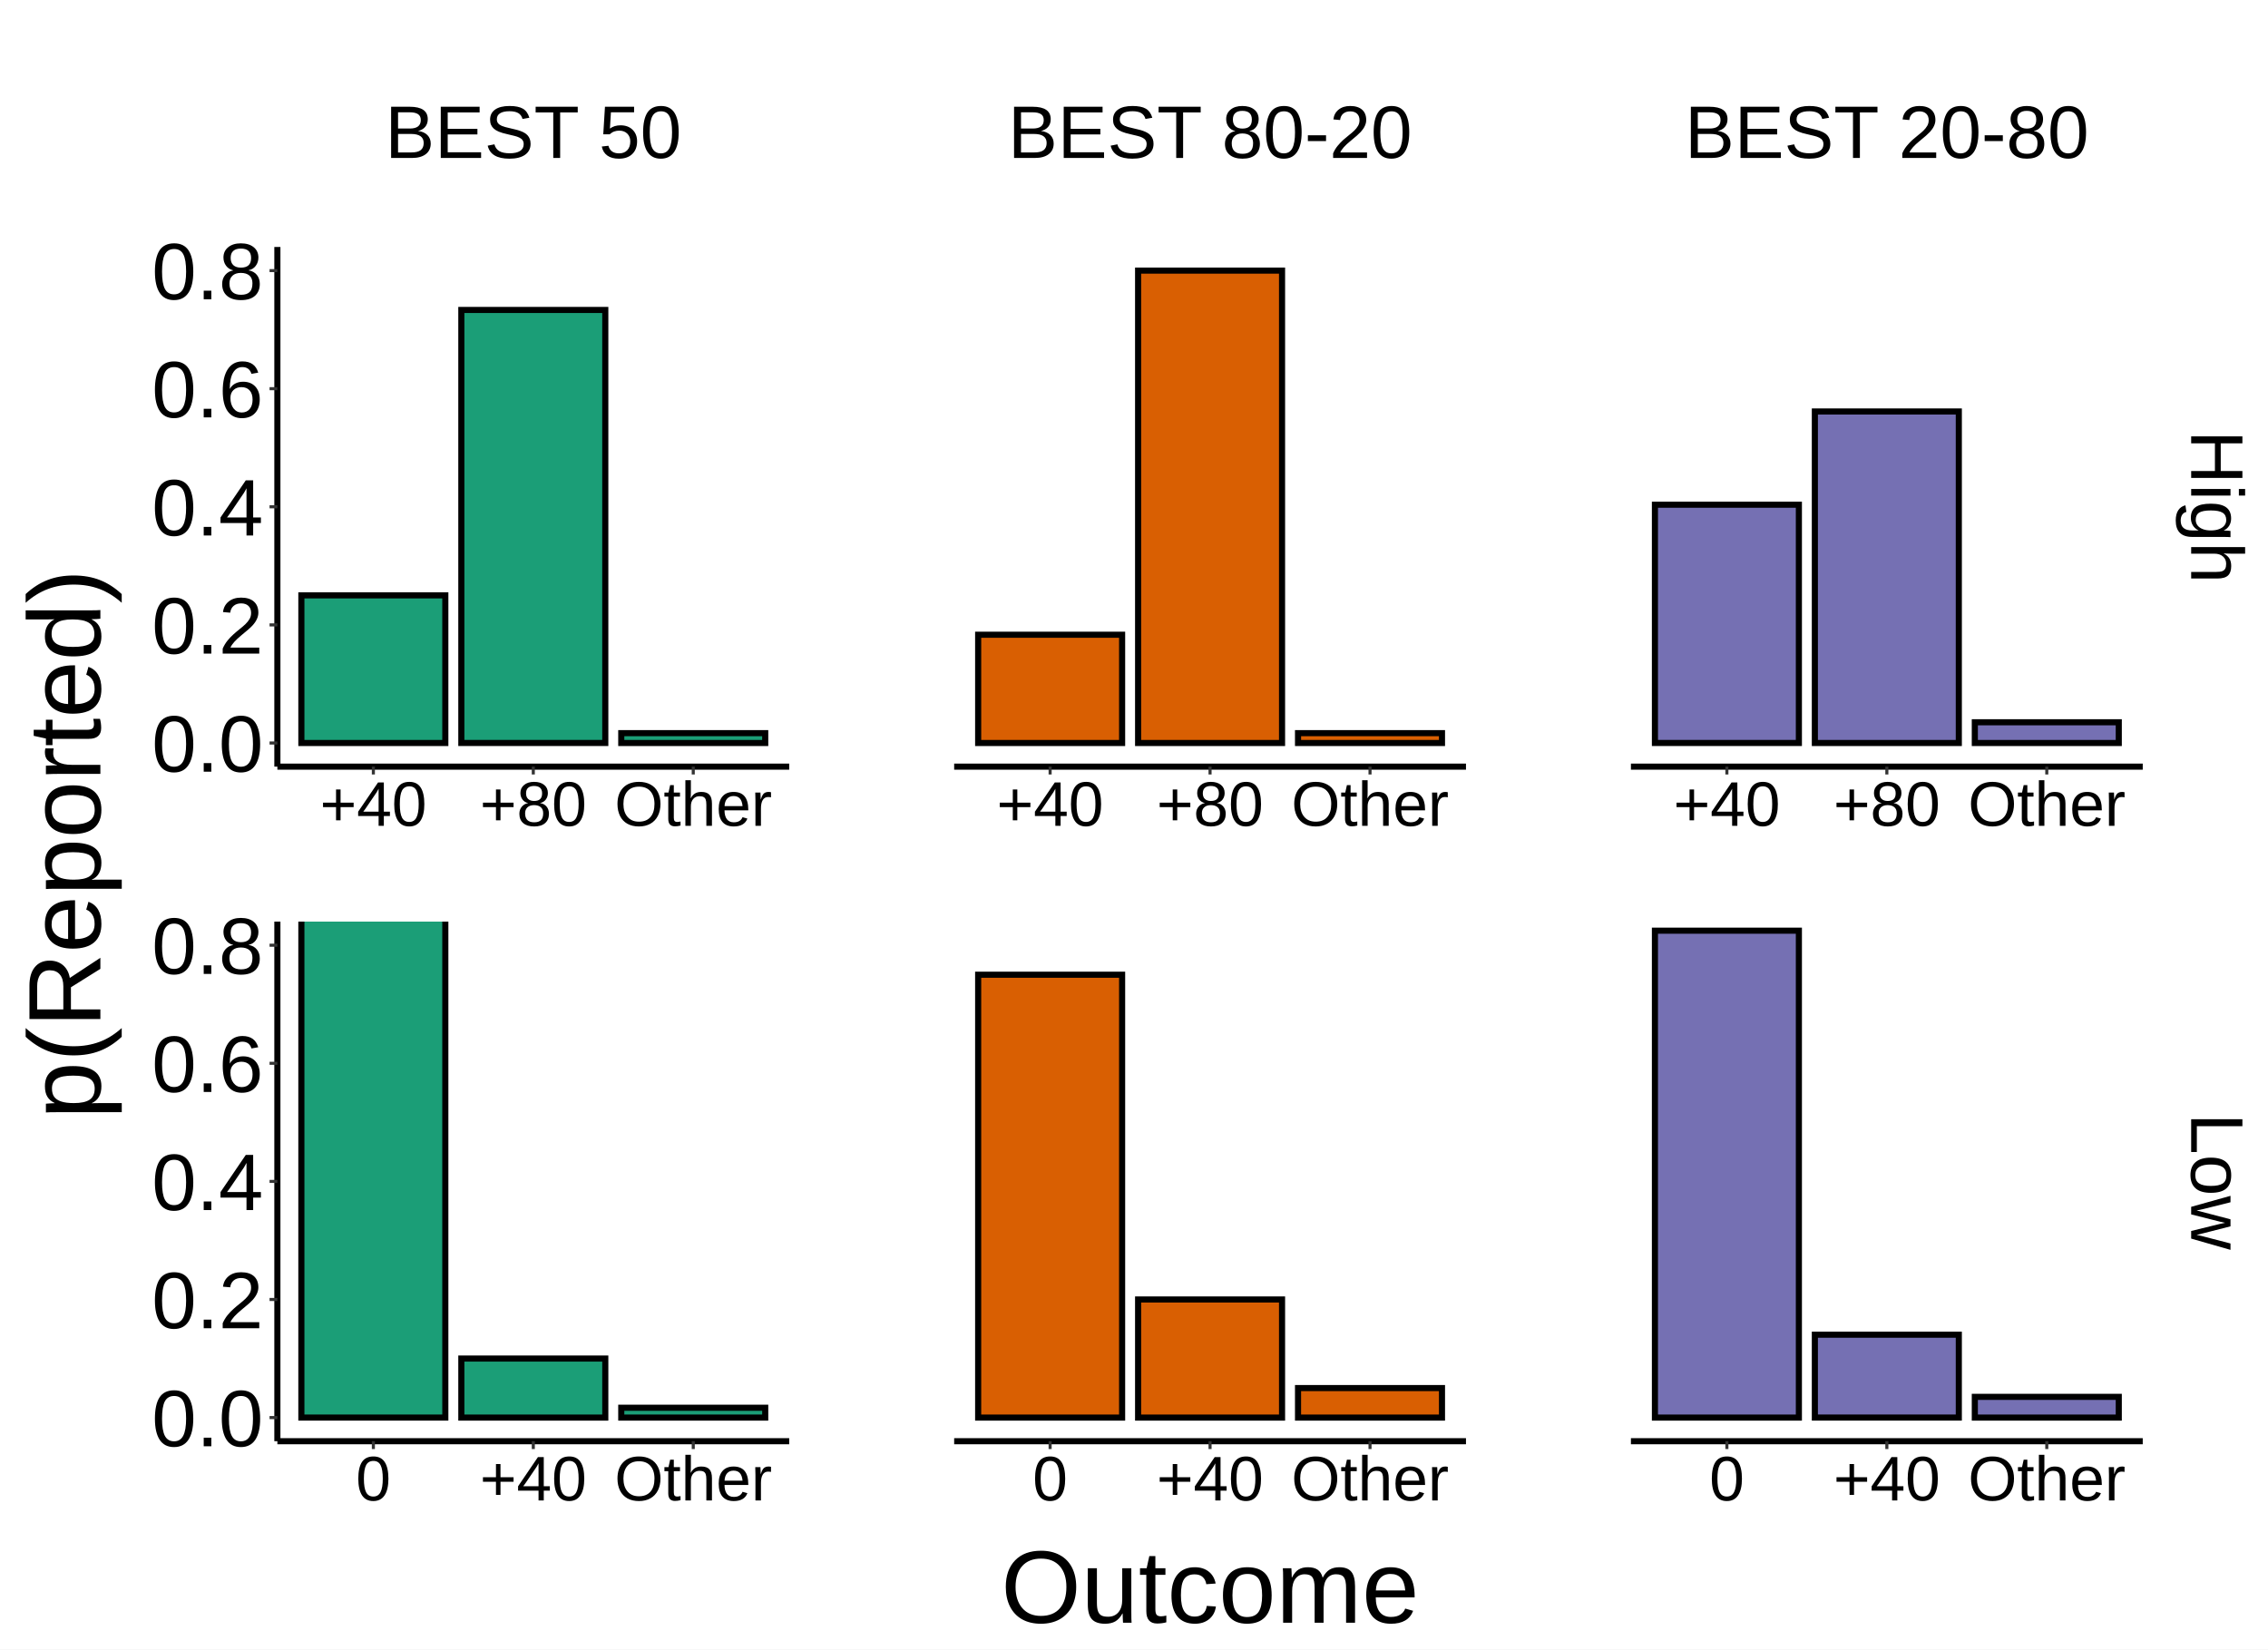
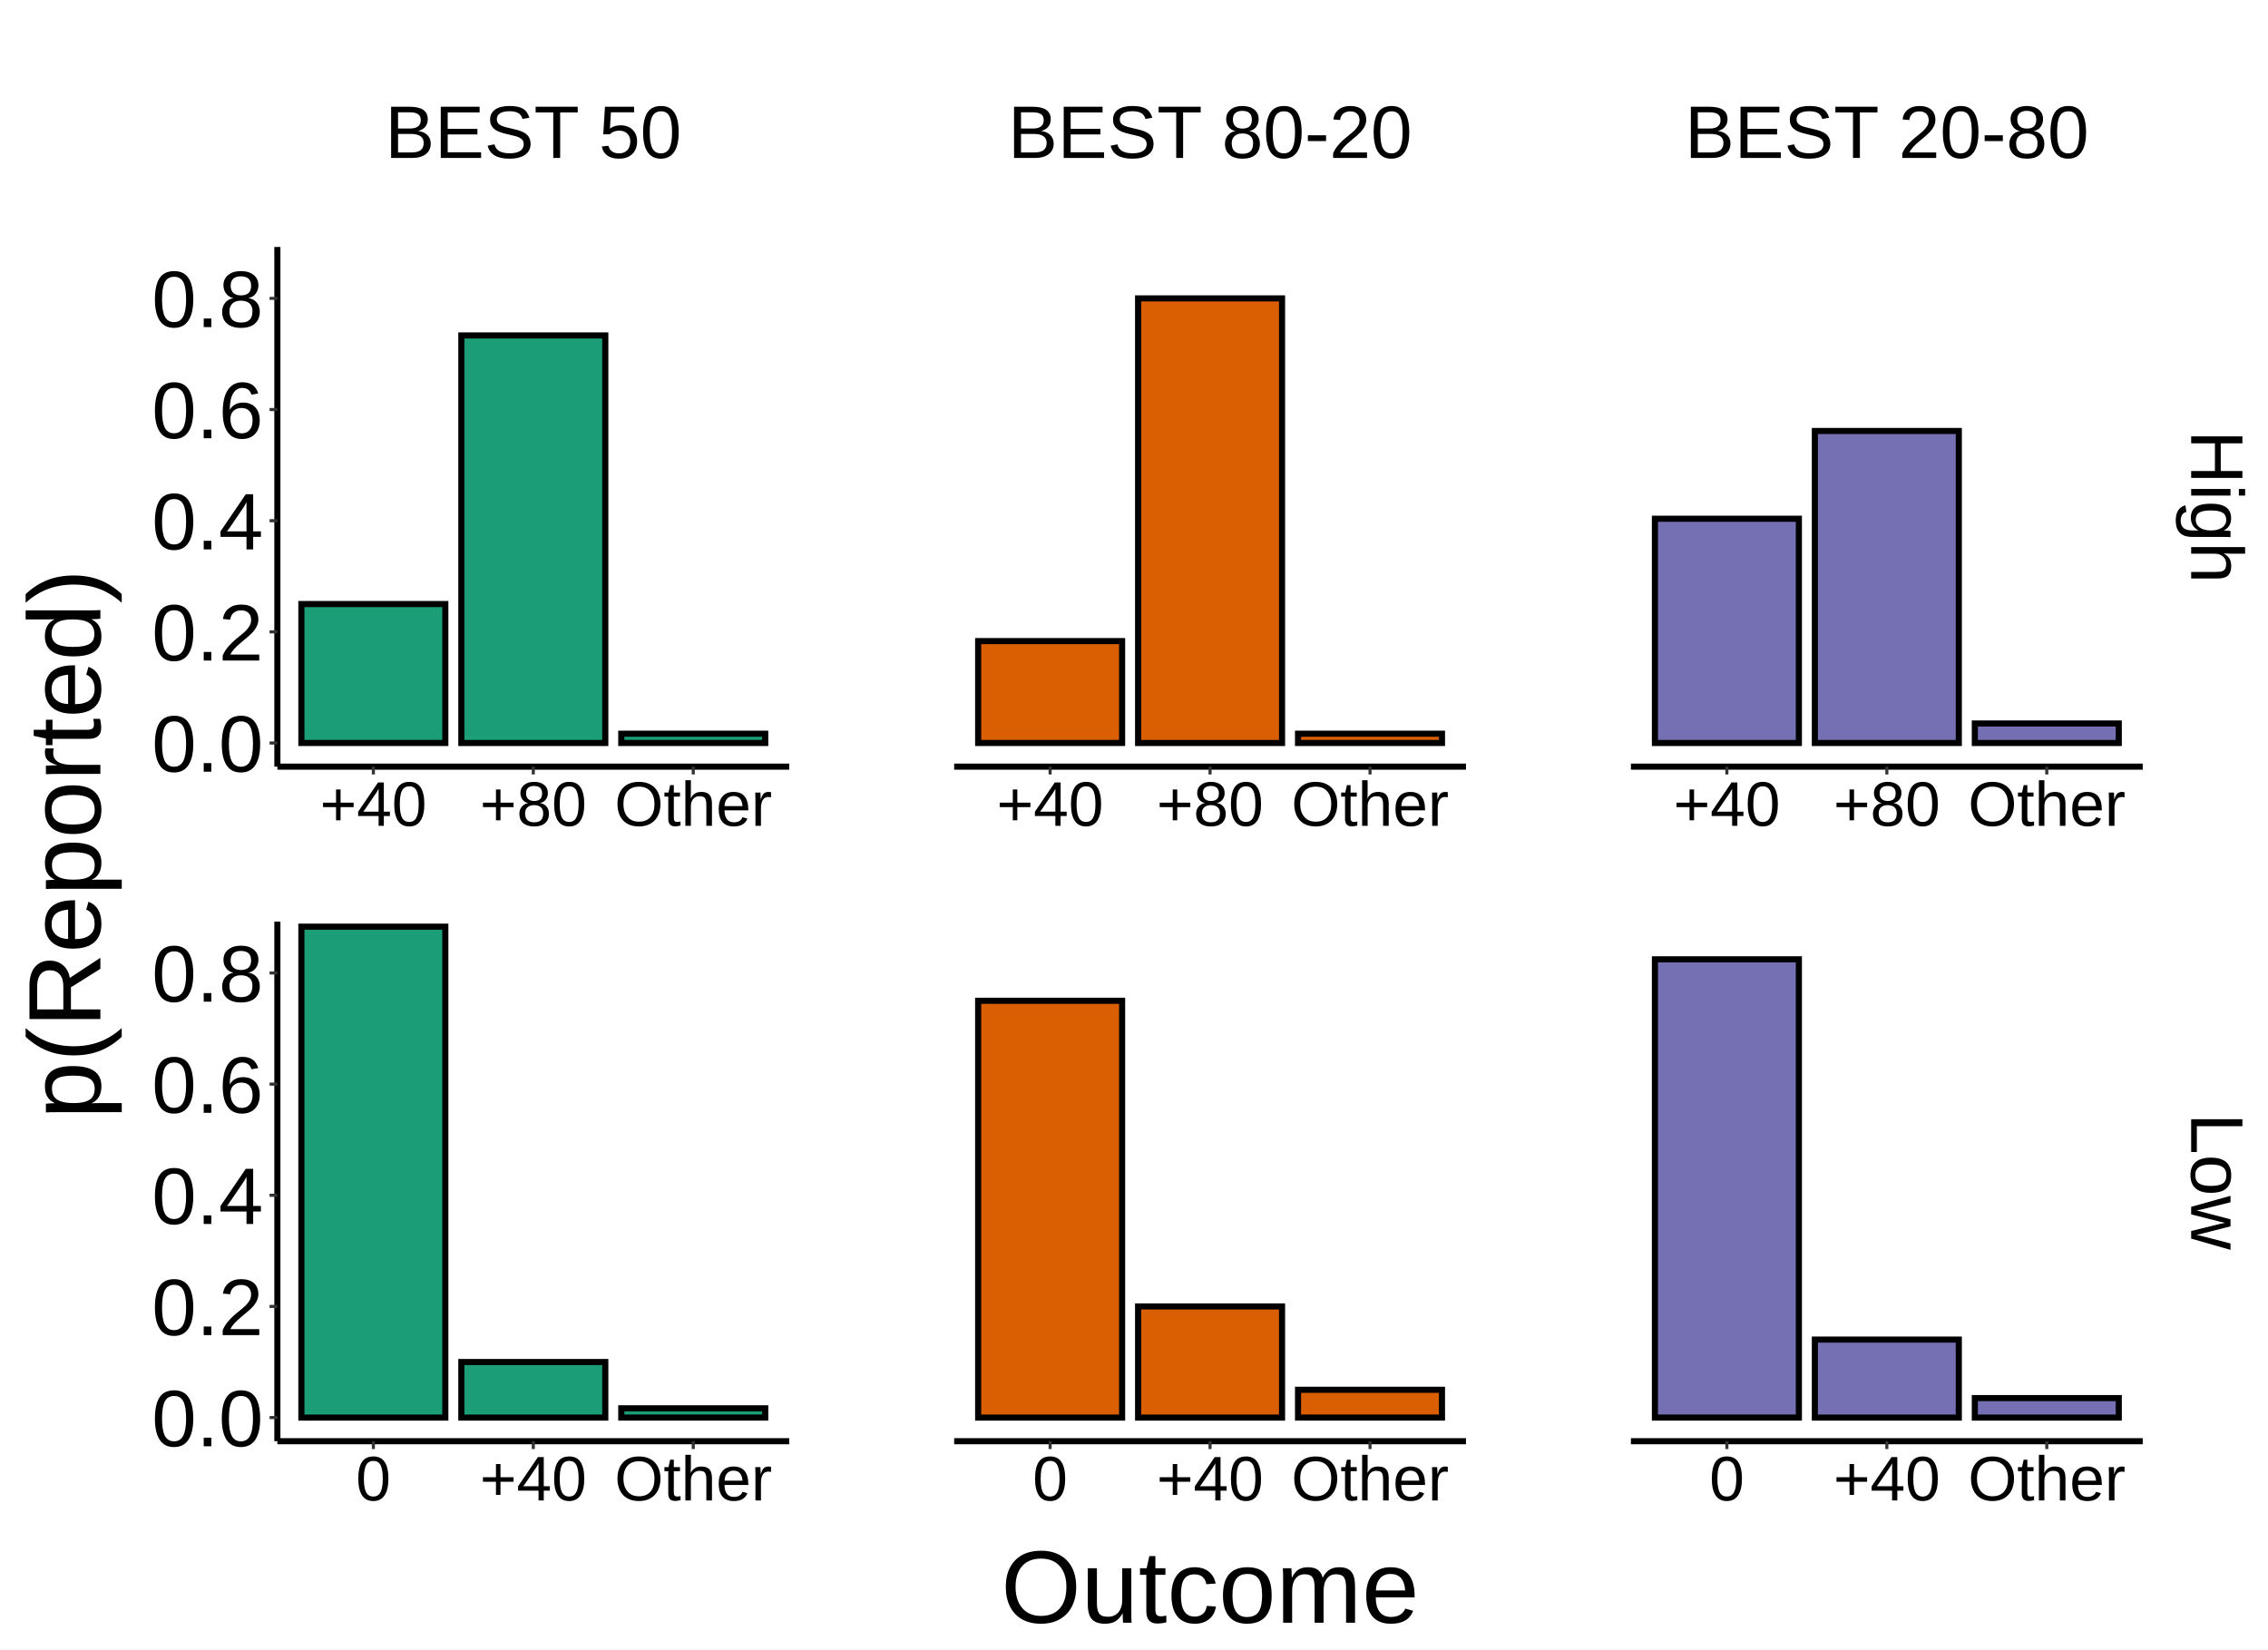
<svg xmlns="http://www.w3.org/2000/svg" class="svglite" width="792.00pt" height="576.00pt" viewBox="0 0 792.00 576.00">
  <defs>
    <style type="text/css">
    .svglite line, .svglite polyline, .svglite polygon, .svglite path, .svglite rect, .svglite circle {
      fill: none;
      stroke: #000000;
      stroke-linecap: round;
      stroke-linejoin: round;
      stroke-miterlimit: 10.00;
    }
    .svglite text {
      white-space: pre;
    }
  </style>
  </defs>
  <rect width="100%" height="100%" style="stroke: none; fill: #FFFFFF;" />
  <defs>
    <clipPath id="cpMC4wMHw3OTIuMDB8MC4wMHw1NzYuMDA=">
      <rect x="0.00" y="0.00" width="792.00" height="576.00" />
    </clipPath>
  </defs>
  <g clip-path="url(#cpMC4wMHw3OTIuMDB8MC4wMHw1NzYuMDA=)">
    <rect x="0.00" y="0.00" width="792.00" height="576.00" style="stroke-width: 1.07; stroke: #FFFFFF; fill: #FFFFFF;" />
  </g>
  <defs>
    <clipPath id="cpOTYuODZ8Mjc1LjYwfDg2LjI2fDI2Ny43NA==">
      <rect x="96.86" y="86.26" width="178.73" height="181.48" />
    </clipPath>
  </defs>
  <g clip-path="url(#cpOTYuODZ8Mjc1LjYwfDg2LjI2fDI2Ny43NA==)">
    <rect x="96.86" y="86.26" width="178.73" height="181.48" style="stroke-width: 1.07; stroke: none; fill: #FFFFFF;" />
-     <rect x="105.24" y="207.93" width="50.27" height="51.56" style="stroke-width: 2.13; stroke-linecap: butt; stroke-linejoin: miter; fill: #1B9E77;" />
-     <rect x="161.10" y="108.25" width="50.27" height="151.23" style="stroke-width: 2.13; stroke-linecap: butt; stroke-linejoin: miter; fill: #1B9E77;" />
-     <rect x="216.95" y="256.05" width="50.27" height="3.44" style="stroke-width: 2.13; stroke-linecap: butt; stroke-linejoin: miter; fill: #1B9E77;" />
+     <rect x="105.24" y="210.96" width="50.27" height="48.52" style="stroke-width: 2.13; stroke-linecap: butt; stroke-linejoin: miter; fill: #1B9E77;" />
+     <rect x="161.10" y="117.15" width="50.27" height="142.34" style="stroke-width: 2.13; stroke-linecap: butt; stroke-linejoin: miter; fill: #1B9E77;" />
+     <rect x="216.95" y="256.25" width="50.27" height="3.23" style="stroke-width: 2.13; stroke-linecap: butt; stroke-linejoin: miter; fill: #1B9E77;" />
  </g>
  <g clip-path="url(#cpMC4wMHw3OTIuMDB8MC4wMHw1NzYuMDA=)">
</g>
  <defs>
    <clipPath id="cpMzMzLjIwfDUxMS45M3w4Ni4yNnwyNjcuNzQ=">
      <rect x="333.20" y="86.26" width="178.73" height="181.48" />
    </clipPath>
  </defs>
  <g clip-path="url(#cpMzMzLjIwfDUxMS45M3w4Ni4yNnwyNjcuNzQ=)">
    <rect x="333.20" y="86.26" width="178.73" height="181.48" style="stroke-width: 1.07; stroke: none; fill: #FFFFFF;" />
-     <rect x="341.58" y="221.68" width="50.27" height="37.81" style="stroke-width: 2.13; stroke-linecap: butt; stroke-linejoin: miter; fill: #D95F02;" />
-     <rect x="397.43" y="94.51" width="50.27" height="164.98" style="stroke-width: 2.13; stroke-linecap: butt; stroke-linejoin: miter; fill: #D95F02;" />
-     <rect x="453.28" y="256.05" width="50.27" height="3.44" style="stroke-width: 2.13; stroke-linecap: butt; stroke-linejoin: miter; fill: #D95F02;" />
+     <rect x="341.58" y="223.90" width="50.27" height="35.58" style="stroke-width: 2.13; stroke-linecap: butt; stroke-linejoin: miter; fill: #D95F02;" />
+     <rect x="397.43" y="104.21" width="50.27" height="155.28" style="stroke-width: 2.13; stroke-linecap: butt; stroke-linejoin: miter; fill: #D95F02;" />
+     <rect x="453.28" y="256.25" width="50.27" height="3.23" style="stroke-width: 2.13; stroke-linecap: butt; stroke-linejoin: miter; fill: #D95F02;" />
  </g>
  <g clip-path="url(#cpMC4wMHw3OTIuMDB8MC4wMHw1NzYuMDA=)">
</g>
  <defs>
    <clipPath id="cpNTY5LjUzfDc0OC4yNnw4Ni4yNnwyNjcuNzQ=">
      <rect x="569.53" y="86.26" width="178.73" height="181.48" />
    </clipPath>
  </defs>
  <g clip-path="url(#cpNTY5LjUzfDc0OC4yNnw4Ni4yNnwyNjcuNzQ=)">
    <rect x="569.53" y="86.26" width="178.73" height="181.48" style="stroke-width: 1.07; stroke: none; fill: #FFFFFF;" />
-     <rect x="577.91" y="176.27" width="50.27" height="83.21" style="stroke-width: 2.13; stroke-linecap: butt; stroke-linejoin: miter; fill: #7570B3;" />
-     <rect x="633.76" y="143.71" width="50.27" height="115.78" style="stroke-width: 2.13; stroke-linecap: butt; stroke-linejoin: miter; fill: #7570B3;" />
-     <rect x="689.62" y="252.25" width="50.27" height="7.24" style="stroke-width: 2.13; stroke-linecap: butt; stroke-linejoin: miter; fill: #7570B3;" />
+     <rect x="577.91" y="181.17" width="50.27" height="78.32" style="stroke-width: 2.13; stroke-linecap: butt; stroke-linejoin: miter; fill: #7570B3;" />
+     <rect x="633.76" y="150.52" width="50.27" height="108.97" style="stroke-width: 2.13; stroke-linecap: butt; stroke-linejoin: miter; fill: #7570B3;" />
+     <rect x="689.62" y="252.68" width="50.27" height="6.81" style="stroke-width: 2.13; stroke-linecap: butt; stroke-linejoin: miter; fill: #7570B3;" />
  </g>
  <g clip-path="url(#cpMC4wMHw3OTIuMDB8MC4wMHw1NzYuMDA=)">
</g>
  <defs>
    <clipPath id="cpOTYuODZ8Mjc1LjYwfDMyMS44Nnw1MDMuMzQ=">
      <rect x="96.86" y="321.86" width="178.73" height="181.48" />
    </clipPath>
  </defs>
  <g clip-path="url(#cpOTYuODZ8Mjc1LjYwfDMyMS44Nnw1MDMuMzQ=)">
    <rect x="96.86" y="321.86" width="178.73" height="181.48" style="stroke-width: 1.07; stroke: none; fill: #FFFFFF;" />
-     <rect x="161.10" y="474.47" width="50.27" height="20.62" style="stroke-width: 2.13; stroke-linecap: butt; stroke-linejoin: miter; fill: #1B9E77;" />
-     <rect x="105.24" y="312.92" width="50.27" height="182.17" style="stroke-width: 2.13; stroke-linecap: butt; stroke-linejoin: miter; fill: #1B9E77;" />
-     <rect x="216.95" y="491.65" width="50.27" height="3.44" style="stroke-width: 2.13; stroke-linecap: butt; stroke-linejoin: miter; fill: #1B9E77;" />
+     <rect x="161.10" y="475.68" width="50.27" height="19.41" style="stroke-width: 2.13; stroke-linecap: butt; stroke-linejoin: miter; fill: #1B9E77;" />
+     <rect x="105.24" y="323.64" width="50.27" height="171.45" style="stroke-width: 2.13; stroke-linecap: butt; stroke-linejoin: miter; fill: #1B9E77;" />
+     <rect x="216.95" y="491.85" width="50.27" height="3.23" style="stroke-width: 2.13; stroke-linecap: butt; stroke-linejoin: miter; fill: #1B9E77;" />
  </g>
  <g clip-path="url(#cpMC4wMHw3OTIuMDB8MC4wMHw1NzYuMDA=)">
</g>
  <defs>
    <clipPath id="cpMzMzLjIwfDUxMS45M3wzMjEuODZ8NTAzLjM0">
      <rect x="333.20" y="321.86" width="178.73" height="181.48" />
    </clipPath>
  </defs>
  <g clip-path="url(#cpMzMzLjIwfDUxMS45M3wzMjEuODZ8NTAzLjM0)">
    <rect x="333.20" y="321.86" width="178.73" height="181.48" style="stroke-width: 1.07; stroke: none; fill: #FFFFFF;" />
-     <rect x="397.43" y="453.84" width="50.27" height="41.25" style="stroke-width: 2.13; stroke-linecap: butt; stroke-linejoin: miter; fill: #D95F02;" />
-     <rect x="341.58" y="340.42" width="50.27" height="154.67" style="stroke-width: 2.13; stroke-linecap: butt; stroke-linejoin: miter; fill: #D95F02;" />
-     <rect x="453.28" y="484.78" width="50.27" height="10.31" style="stroke-width: 2.13; stroke-linecap: butt; stroke-linejoin: miter; fill: #D95F02;" />
+     <rect x="397.43" y="456.27" width="50.27" height="38.82" style="stroke-width: 2.13; stroke-linecap: butt; stroke-linejoin: miter; fill: #D95F02;" />
+     <rect x="341.58" y="349.52" width="50.27" height="145.57" style="stroke-width: 2.13; stroke-linecap: butt; stroke-linejoin: miter; fill: #D95F02;" />
+     <rect x="453.28" y="485.38" width="50.27" height="9.70" style="stroke-width: 2.13; stroke-linecap: butt; stroke-linejoin: miter; fill: #D95F02;" />
  </g>
  <g clip-path="url(#cpMC4wMHw3OTIuMDB8MC4wMHw1NzYuMDA=)">
</g>
  <defs>
    <clipPath id="cpNTY5LjUzfDc0OC4yNnwzMjEuODZ8NTAzLjM0">
      <rect x="569.53" y="321.86" width="178.73" height="181.48" />
    </clipPath>
  </defs>
  <g clip-path="url(#cpNTY5LjUzfDc0OC4yNnwzMjEuODZ8NTAzLjM0)">
    <rect x="569.53" y="321.86" width="178.73" height="181.48" style="stroke-width: 1.07; stroke: none; fill: #FFFFFF;" />
-     <rect x="633.76" y="466.14" width="50.27" height="28.94" style="stroke-width: 2.13; stroke-linecap: butt; stroke-linejoin: miter; fill: #7570B3;" />
-     <rect x="577.91" y="325.04" width="50.27" height="170.05" style="stroke-width: 2.13; stroke-linecap: butt; stroke-linejoin: miter; fill: #7570B3;" />
-     <rect x="689.62" y="487.85" width="50.27" height="7.24" style="stroke-width: 2.13; stroke-linecap: butt; stroke-linejoin: miter; fill: #7570B3;" />
+     <rect x="633.76" y="467.85" width="50.27" height="27.24" style="stroke-width: 2.13; stroke-linecap: butt; stroke-linejoin: miter; fill: #7570B3;" />
+     <rect x="577.91" y="335.04" width="50.27" height="160.04" style="stroke-width: 2.13; stroke-linecap: butt; stroke-linejoin: miter; fill: #7570B3;" />
+     <rect x="689.62" y="488.28" width="50.27" height="6.81" style="stroke-width: 2.13; stroke-linecap: butt; stroke-linejoin: miter; fill: #7570B3;" />
  </g>
  <g clip-path="url(#cpMC4wMHw3OTIuMDB8MC4wMHw1NzYuMDA=)">
</g>
  <defs>
    <clipPath id="cpOTYuODZ8Mjc1LjYwfDUuNDh8ODYuMjY=">
      <rect x="96.86" y="5.48" width="178.73" height="80.78" />
    </clipPath>
  </defs>
  <g clip-path="url(#cpOTYuODZ8Mjc1LjYwfDUuNDh8ODYuMjY=)">
    <rect x="96.86" y="5.48" width="178.73" height="80.78" style="stroke-width: 1.07; stroke: #FFFFFF; fill: #FFFFFF;" />
    <text x="186.23" y="55.17" text-anchor="middle" style="font-size: 26.00px; font-family: &quot;Arial&quot;;" textLength="103.59px" lengthAdjust="spacingAndGlyphs">BEST 50</text>
  </g>
  <g clip-path="url(#cpMC4wMHw3OTIuMDB8MC4wMHw1NzYuMDA=)">
</g>
  <defs>
    <clipPath id="cpMzMzLjIwfDUxMS45M3w1LjQ4fDg2LjI2">
      <rect x="333.20" y="5.48" width="178.73" height="80.78" />
    </clipPath>
  </defs>
  <g clip-path="url(#cpMzMzLjIwfDUxMS45M3w1LjQ4fDg2LjI2)">
    <rect x="333.20" y="5.48" width="178.73" height="80.78" style="stroke-width: 1.07; stroke: #FFFFFF; fill: #FFFFFF;" />
    <text x="422.56" y="55.17" text-anchor="middle" style="font-size: 26.00px; font-family: &quot;Arial&quot;;" textLength="141.16px" lengthAdjust="spacingAndGlyphs">BEST 80-20</text>
  </g>
  <g clip-path="url(#cpMC4wMHw3OTIuMDB8MC4wMHw1NzYuMDA=)">
</g>
  <defs>
    <clipPath id="cpNTY5LjUzfDc0OC4yNnw1LjQ4fDg2LjI2">
      <rect x="569.53" y="5.48" width="178.73" height="80.78" />
    </clipPath>
  </defs>
  <g clip-path="url(#cpNTY5LjUzfDc0OC4yNnw1LjQ4fDg2LjI2)">
    <rect x="569.53" y="5.48" width="178.73" height="80.78" style="stroke-width: 1.07; stroke: #FFFFFF; fill: #FFFFFF;" />
    <text x="658.90" y="55.17" text-anchor="middle" style="font-size: 26.00px; font-family: &quot;Arial&quot;;" textLength="141.16px" lengthAdjust="spacingAndGlyphs">BEST 20-80</text>
  </g>
  <g clip-path="url(#cpMC4wMHw3OTIuMDB8MC4wMHw1NzYuMDA=)">
</g>
  <defs>
    <clipPath id="cpNzQ4LjI2fDc4Ni41Mnw4Ni4yNnwyNjcuNzQ=">
      <rect x="748.26" y="86.26" width="38.26" height="181.48" />
    </clipPath>
  </defs>
  <g clip-path="url(#cpNzQ4LjI2fDc4Ni41Mnw4Ni4yNnwyNjcuNzQ=)">
    <rect x="748.26" y="86.26" width="38.26" height="181.48" style="stroke-width: 1.07; stroke: #FFFFFF; fill: #FFFFFF;" />
    <text transform="translate(765.17,177.00) rotate(90)" text-anchor="middle" style="font-size: 26.00px; font-family: &quot;Arial&quot;;" textLength="53.47px" lengthAdjust="spacingAndGlyphs">High</text>
  </g>
  <g clip-path="url(#cpMC4wMHw3OTIuMDB8MC4wMHw1NzYuMDA=)">
</g>
  <defs>
    <clipPath id="cpNzQ4LjI2fDc4Ni41MnwzMjEuODZ8NTAzLjM0">
      <rect x="748.26" y="321.86" width="38.26" height="181.48" />
    </clipPath>
  </defs>
  <g clip-path="url(#cpNzQ4LjI2fDc4Ni41MnwzMjEuODZ8NTAzLjM0)">
    <rect x="748.26" y="321.86" width="38.26" height="181.48" style="stroke-width: 1.07; stroke: #FFFFFF; fill: #FFFFFF;" />
    <text transform="translate(765.17,412.60) rotate(90)" text-anchor="middle" style="font-size: 26.00px; font-family: &quot;Arial&quot;;" textLength="47.69px" lengthAdjust="spacingAndGlyphs">Low</text>
  </g>
  <g clip-path="url(#cpMC4wMHw3OTIuMDB8MC4wMHw1NzYuMDA=)">
    <polyline points="96.86,503.34 275.60,503.34 " style="stroke-width: 2.13; stroke-linecap: butt;" />
    <polyline points="130.38,506.08 130.38,503.34 " style="stroke-width: 1.07; stroke: #333333; stroke-linecap: butt;" />
    <polyline points="186.23,506.08 186.23,503.34 " style="stroke-width: 1.07; stroke: #333333; stroke-linecap: butt;" />
    <polyline points="242.09,506.08 242.09,503.34 " style="stroke-width: 1.07; stroke: #333333; stroke-linecap: butt;" />
    <text x="130.38" y="524.02" text-anchor="middle" style="font-size: 22.00px; font-family: &quot;Arial&quot;;" textLength="12.24px" lengthAdjust="spacingAndGlyphs">0</text>
    <text x="186.23" y="524.02" text-anchor="middle" style="font-size: 22.00px; font-family: &quot;Arial&quot;;" textLength="37.33px" lengthAdjust="spacingAndGlyphs">+40</text>
    <text x="242.09" y="524.02" text-anchor="middle" style="font-size: 22.00px; font-family: &quot;Arial&quot;;" textLength="55.04px" lengthAdjust="spacingAndGlyphs">Other</text>
    <polyline points="333.20,503.34 511.93,503.34 " style="stroke-width: 2.13; stroke-linecap: butt;" />
    <polyline points="366.71,506.08 366.71,503.34 " style="stroke-width: 1.07; stroke: #333333; stroke-linecap: butt;" />
    <polyline points="422.56,506.08 422.56,503.34 " style="stroke-width: 1.07; stroke: #333333; stroke-linecap: butt;" />
    <polyline points="478.42,506.08 478.42,503.34 " style="stroke-width: 1.07; stroke: #333333; stroke-linecap: butt;" />
    <text x="366.71" y="524.02" text-anchor="middle" style="font-size: 22.00px; font-family: &quot;Arial&quot;;" textLength="12.24px" lengthAdjust="spacingAndGlyphs">0</text>
    <text x="422.56" y="524.02" text-anchor="middle" style="font-size: 22.00px; font-family: &quot;Arial&quot;;" textLength="37.33px" lengthAdjust="spacingAndGlyphs">+40</text>
    <text x="478.42" y="524.02" text-anchor="middle" style="font-size: 22.00px; font-family: &quot;Arial&quot;;" textLength="55.04px" lengthAdjust="spacingAndGlyphs">Other</text>
    <polyline points="569.53,503.34 748.26,503.34 " style="stroke-width: 2.13; stroke-linecap: butt;" />
    <polyline points="603.04,506.08 603.04,503.34 " style="stroke-width: 1.07; stroke: #333333; stroke-linecap: butt;" />
    <polyline points="658.90,506.08 658.90,503.34 " style="stroke-width: 1.07; stroke: #333333; stroke-linecap: butt;" />
    <polyline points="714.75,506.08 714.75,503.34 " style="stroke-width: 1.07; stroke: #333333; stroke-linecap: butt;" />
    <text x="603.04" y="524.02" text-anchor="middle" style="font-size: 22.00px; font-family: &quot;Arial&quot;;" textLength="12.24px" lengthAdjust="spacingAndGlyphs">0</text>
    <text x="658.90" y="524.02" text-anchor="middle" style="font-size: 22.00px; font-family: &quot;Arial&quot;;" textLength="37.33px" lengthAdjust="spacingAndGlyphs">+40</text>
    <text x="714.75" y="524.02" text-anchor="middle" style="font-size: 22.00px; font-family: &quot;Arial&quot;;" textLength="55.04px" lengthAdjust="spacingAndGlyphs">Other</text>
    <polyline points="96.86,267.74 275.60,267.74 " style="stroke-width: 2.13; stroke-linecap: butt;" />
    <polyline points="130.38,270.48 130.38,267.74 " style="stroke-width: 1.07; stroke: #333333; stroke-linecap: butt;" />
    <polyline points="186.23,270.48 186.23,267.74 " style="stroke-width: 1.07; stroke: #333333; stroke-linecap: butt;" />
    <polyline points="242.09,270.48 242.09,267.74 " style="stroke-width: 1.07; stroke: #333333; stroke-linecap: butt;" />
    <text x="130.38" y="288.42" text-anchor="middle" style="font-size: 22.00px; font-family: &quot;Arial&quot;;" textLength="37.33px" lengthAdjust="spacingAndGlyphs">+40</text>
    <text x="186.23" y="288.42" text-anchor="middle" style="font-size: 22.00px; font-family: &quot;Arial&quot;;" textLength="37.33px" lengthAdjust="spacingAndGlyphs">+80</text>
    <text x="242.09" y="288.42" text-anchor="middle" style="font-size: 22.00px; font-family: &quot;Arial&quot;;" textLength="55.04px" lengthAdjust="spacingAndGlyphs">Other</text>
    <polyline points="333.20,267.74 511.93,267.74 " style="stroke-width: 2.13; stroke-linecap: butt;" />
    <polyline points="366.71,270.48 366.71,267.74 " style="stroke-width: 1.07; stroke: #333333; stroke-linecap: butt;" />
    <polyline points="422.56,270.48 422.56,267.74 " style="stroke-width: 1.07; stroke: #333333; stroke-linecap: butt;" />
    <polyline points="478.42,270.48 478.42,267.74 " style="stroke-width: 1.07; stroke: #333333; stroke-linecap: butt;" />
    <text x="366.71" y="288.42" text-anchor="middle" style="font-size: 22.00px; font-family: &quot;Arial&quot;;" textLength="37.33px" lengthAdjust="spacingAndGlyphs">+40</text>
    <text x="422.56" y="288.42" text-anchor="middle" style="font-size: 22.00px; font-family: &quot;Arial&quot;;" textLength="37.33px" lengthAdjust="spacingAndGlyphs">+80</text>
    <text x="478.42" y="288.42" text-anchor="middle" style="font-size: 22.00px; font-family: &quot;Arial&quot;;" textLength="55.04px" lengthAdjust="spacingAndGlyphs">Other</text>
    <polyline points="569.53,267.74 748.26,267.74 " style="stroke-width: 2.13; stroke-linecap: butt;" />
    <polyline points="603.04,270.48 603.04,267.74 " style="stroke-width: 1.07; stroke: #333333; stroke-linecap: butt;" />
    <polyline points="658.90,270.48 658.90,267.74 " style="stroke-width: 1.07; stroke: #333333; stroke-linecap: butt;" />
    <polyline points="714.75,270.48 714.75,267.74 " style="stroke-width: 1.07; stroke: #333333; stroke-linecap: butt;" />
    <text x="603.04" y="288.42" text-anchor="middle" style="font-size: 22.00px; font-family: &quot;Arial&quot;;" textLength="37.33px" lengthAdjust="spacingAndGlyphs">+40</text>
    <text x="658.90" y="288.42" text-anchor="middle" style="font-size: 22.00px; font-family: &quot;Arial&quot;;" textLength="37.33px" lengthAdjust="spacingAndGlyphs">+80</text>
    <text x="714.75" y="288.42" text-anchor="middle" style="font-size: 22.00px; font-family: &quot;Arial&quot;;" textLength="55.04px" lengthAdjust="spacingAndGlyphs">Other</text>
    <polyline points="96.86,267.74 96.86,86.26 " style="stroke-width: 2.13; stroke-linecap: butt;" />
    <text x="91.93" y="269.51" text-anchor="end" style="font-size: 28.00px; font-family: &quot;Arial&quot;;" textLength="38.92px" lengthAdjust="spacingAndGlyphs">0.0</text>
-     <text x="91.93" y="228.26" text-anchor="end" style="font-size: 28.00px; font-family: &quot;Arial&quot;;" textLength="38.92px" lengthAdjust="spacingAndGlyphs">0.2</text>
-     <text x="91.93" y="187.02" text-anchor="end" style="font-size: 28.00px; font-family: &quot;Arial&quot;;" textLength="38.92px" lengthAdjust="spacingAndGlyphs">0.4</text>
-     <text x="91.93" y="145.77" text-anchor="end" style="font-size: 28.00px; font-family: &quot;Arial&quot;;" textLength="38.92px" lengthAdjust="spacingAndGlyphs">0.6</text>
-     <text x="91.93" y="104.53" text-anchor="end" style="font-size: 28.00px; font-family: &quot;Arial&quot;;" textLength="38.92px" lengthAdjust="spacingAndGlyphs">0.8</text>
+     <text x="91.93" y="230.69" text-anchor="end" style="font-size: 28.00px; font-family: &quot;Arial&quot;;" textLength="38.92px" lengthAdjust="spacingAndGlyphs">0.2</text>
+     <text x="91.93" y="191.87" text-anchor="end" style="font-size: 28.00px; font-family: &quot;Arial&quot;;" textLength="38.92px" lengthAdjust="spacingAndGlyphs">0.4</text>
+     <text x="91.93" y="153.05" text-anchor="end" style="font-size: 28.00px; font-family: &quot;Arial&quot;;" textLength="38.92px" lengthAdjust="spacingAndGlyphs">0.6</text>
+     <text x="91.93" y="114.23" text-anchor="end" style="font-size: 28.00px; font-family: &quot;Arial&quot;;" textLength="38.92px" lengthAdjust="spacingAndGlyphs">0.8</text>
    <polyline points="94.13,259.49 96.86,259.49 " style="stroke-width: 1.07; stroke: #333333; stroke-linecap: butt;" />
-     <polyline points="94.13,218.24 96.86,218.24 " style="stroke-width: 1.07; stroke: #333333; stroke-linecap: butt;" />
-     <polyline points="94.13,177.00 96.86,177.00 " style="stroke-width: 1.07; stroke: #333333; stroke-linecap: butt;" />
-     <polyline points="94.13,135.75 96.86,135.75 " style="stroke-width: 1.07; stroke: #333333; stroke-linecap: butt;" />
-     <polyline points="94.13,94.51 96.86,94.51 " style="stroke-width: 1.07; stroke: #333333; stroke-linecap: butt;" />
+     <polyline points="94.13,220.67 96.86,220.67 " style="stroke-width: 1.07; stroke: #333333; stroke-linecap: butt;" />
+     <polyline points="94.13,181.85 96.86,181.85 " style="stroke-width: 1.07; stroke: #333333; stroke-linecap: butt;" />
+     <polyline points="94.13,143.03 96.86,143.03 " style="stroke-width: 1.07; stroke: #333333; stroke-linecap: butt;" />
+     <polyline points="94.13,104.21 96.86,104.21 " style="stroke-width: 1.07; stroke: #333333; stroke-linecap: butt;" />
    <polyline points="96.86,503.34 96.86,321.86 " style="stroke-width: 2.13; stroke-linecap: butt;" />
    <text x="91.93" y="505.11" text-anchor="end" style="font-size: 28.00px; font-family: &quot;Arial&quot;;" textLength="38.92px" lengthAdjust="spacingAndGlyphs">0.0</text>
-     <text x="91.93" y="463.87" text-anchor="end" style="font-size: 28.00px; font-family: &quot;Arial&quot;;" textLength="38.92px" lengthAdjust="spacingAndGlyphs">0.2</text>
-     <text x="91.93" y="422.62" text-anchor="end" style="font-size: 28.00px; font-family: &quot;Arial&quot;;" textLength="38.92px" lengthAdjust="spacingAndGlyphs">0.4</text>
-     <text x="91.93" y="381.37" text-anchor="end" style="font-size: 28.00px; font-family: &quot;Arial&quot;;" textLength="38.92px" lengthAdjust="spacingAndGlyphs">0.6</text>
-     <text x="91.93" y="340.13" text-anchor="end" style="font-size: 28.00px; font-family: &quot;Arial&quot;;" textLength="38.92px" lengthAdjust="spacingAndGlyphs">0.8</text>
+     <text x="91.93" y="466.29" text-anchor="end" style="font-size: 28.00px; font-family: &quot;Arial&quot;;" textLength="38.92px" lengthAdjust="spacingAndGlyphs">0.2</text>
+     <text x="91.93" y="427.47" text-anchor="end" style="font-size: 28.00px; font-family: &quot;Arial&quot;;" textLength="38.92px" lengthAdjust="spacingAndGlyphs">0.4</text>
+     <text x="91.93" y="388.65" text-anchor="end" style="font-size: 28.00px; font-family: &quot;Arial&quot;;" textLength="38.92px" lengthAdjust="spacingAndGlyphs">0.6</text>
+     <text x="91.93" y="349.83" text-anchor="end" style="font-size: 28.00px; font-family: &quot;Arial&quot;;" textLength="38.92px" lengthAdjust="spacingAndGlyphs">0.8</text>
    <polyline points="94.13,495.09 96.86,495.09 " style="stroke-width: 1.07; stroke: #333333; stroke-linecap: butt;" />
-     <polyline points="94.13,453.84 96.86,453.84 " style="stroke-width: 1.07; stroke: #333333; stroke-linecap: butt;" />
-     <polyline points="94.13,412.60 96.86,412.60 " style="stroke-width: 1.07; stroke: #333333; stroke-linecap: butt;" />
-     <polyline points="94.13,371.35 96.86,371.35 " style="stroke-width: 1.07; stroke: #333333; stroke-linecap: butt;" />
-     <polyline points="94.13,330.11 96.86,330.11 " style="stroke-width: 1.07; stroke: #333333; stroke-linecap: butt;" />
+     <polyline points="94.13,456.27 96.86,456.27 " style="stroke-width: 1.07; stroke: #333333; stroke-linecap: butt;" />
+     <polyline points="94.13,417.45 96.86,417.45 " style="stroke-width: 1.07; stroke: #333333; stroke-linecap: butt;" />
+     <polyline points="94.13,378.63 96.86,378.63 " style="stroke-width: 1.07; stroke: #333333; stroke-linecap: butt;" />
+     <polyline points="94.13,339.81 96.86,339.81 " style="stroke-width: 1.07; stroke: #333333; stroke-linecap: butt;" />
    <text x="422.56" y="566.73" text-anchor="middle" style="font-size: 36.00px; font-family: &quot;Arial&quot;;" textLength="146.06px" lengthAdjust="spacingAndGlyphs">Outcome</text>
    <text transform="translate(35.05,294.80) rotate(-90)" text-anchor="middle" style="font-size: 36.00px; font-family: &quot;Arial&quot;;" textLength="192.10px" lengthAdjust="spacingAndGlyphs">p(Reported)</text>
  </g>
</svg>
